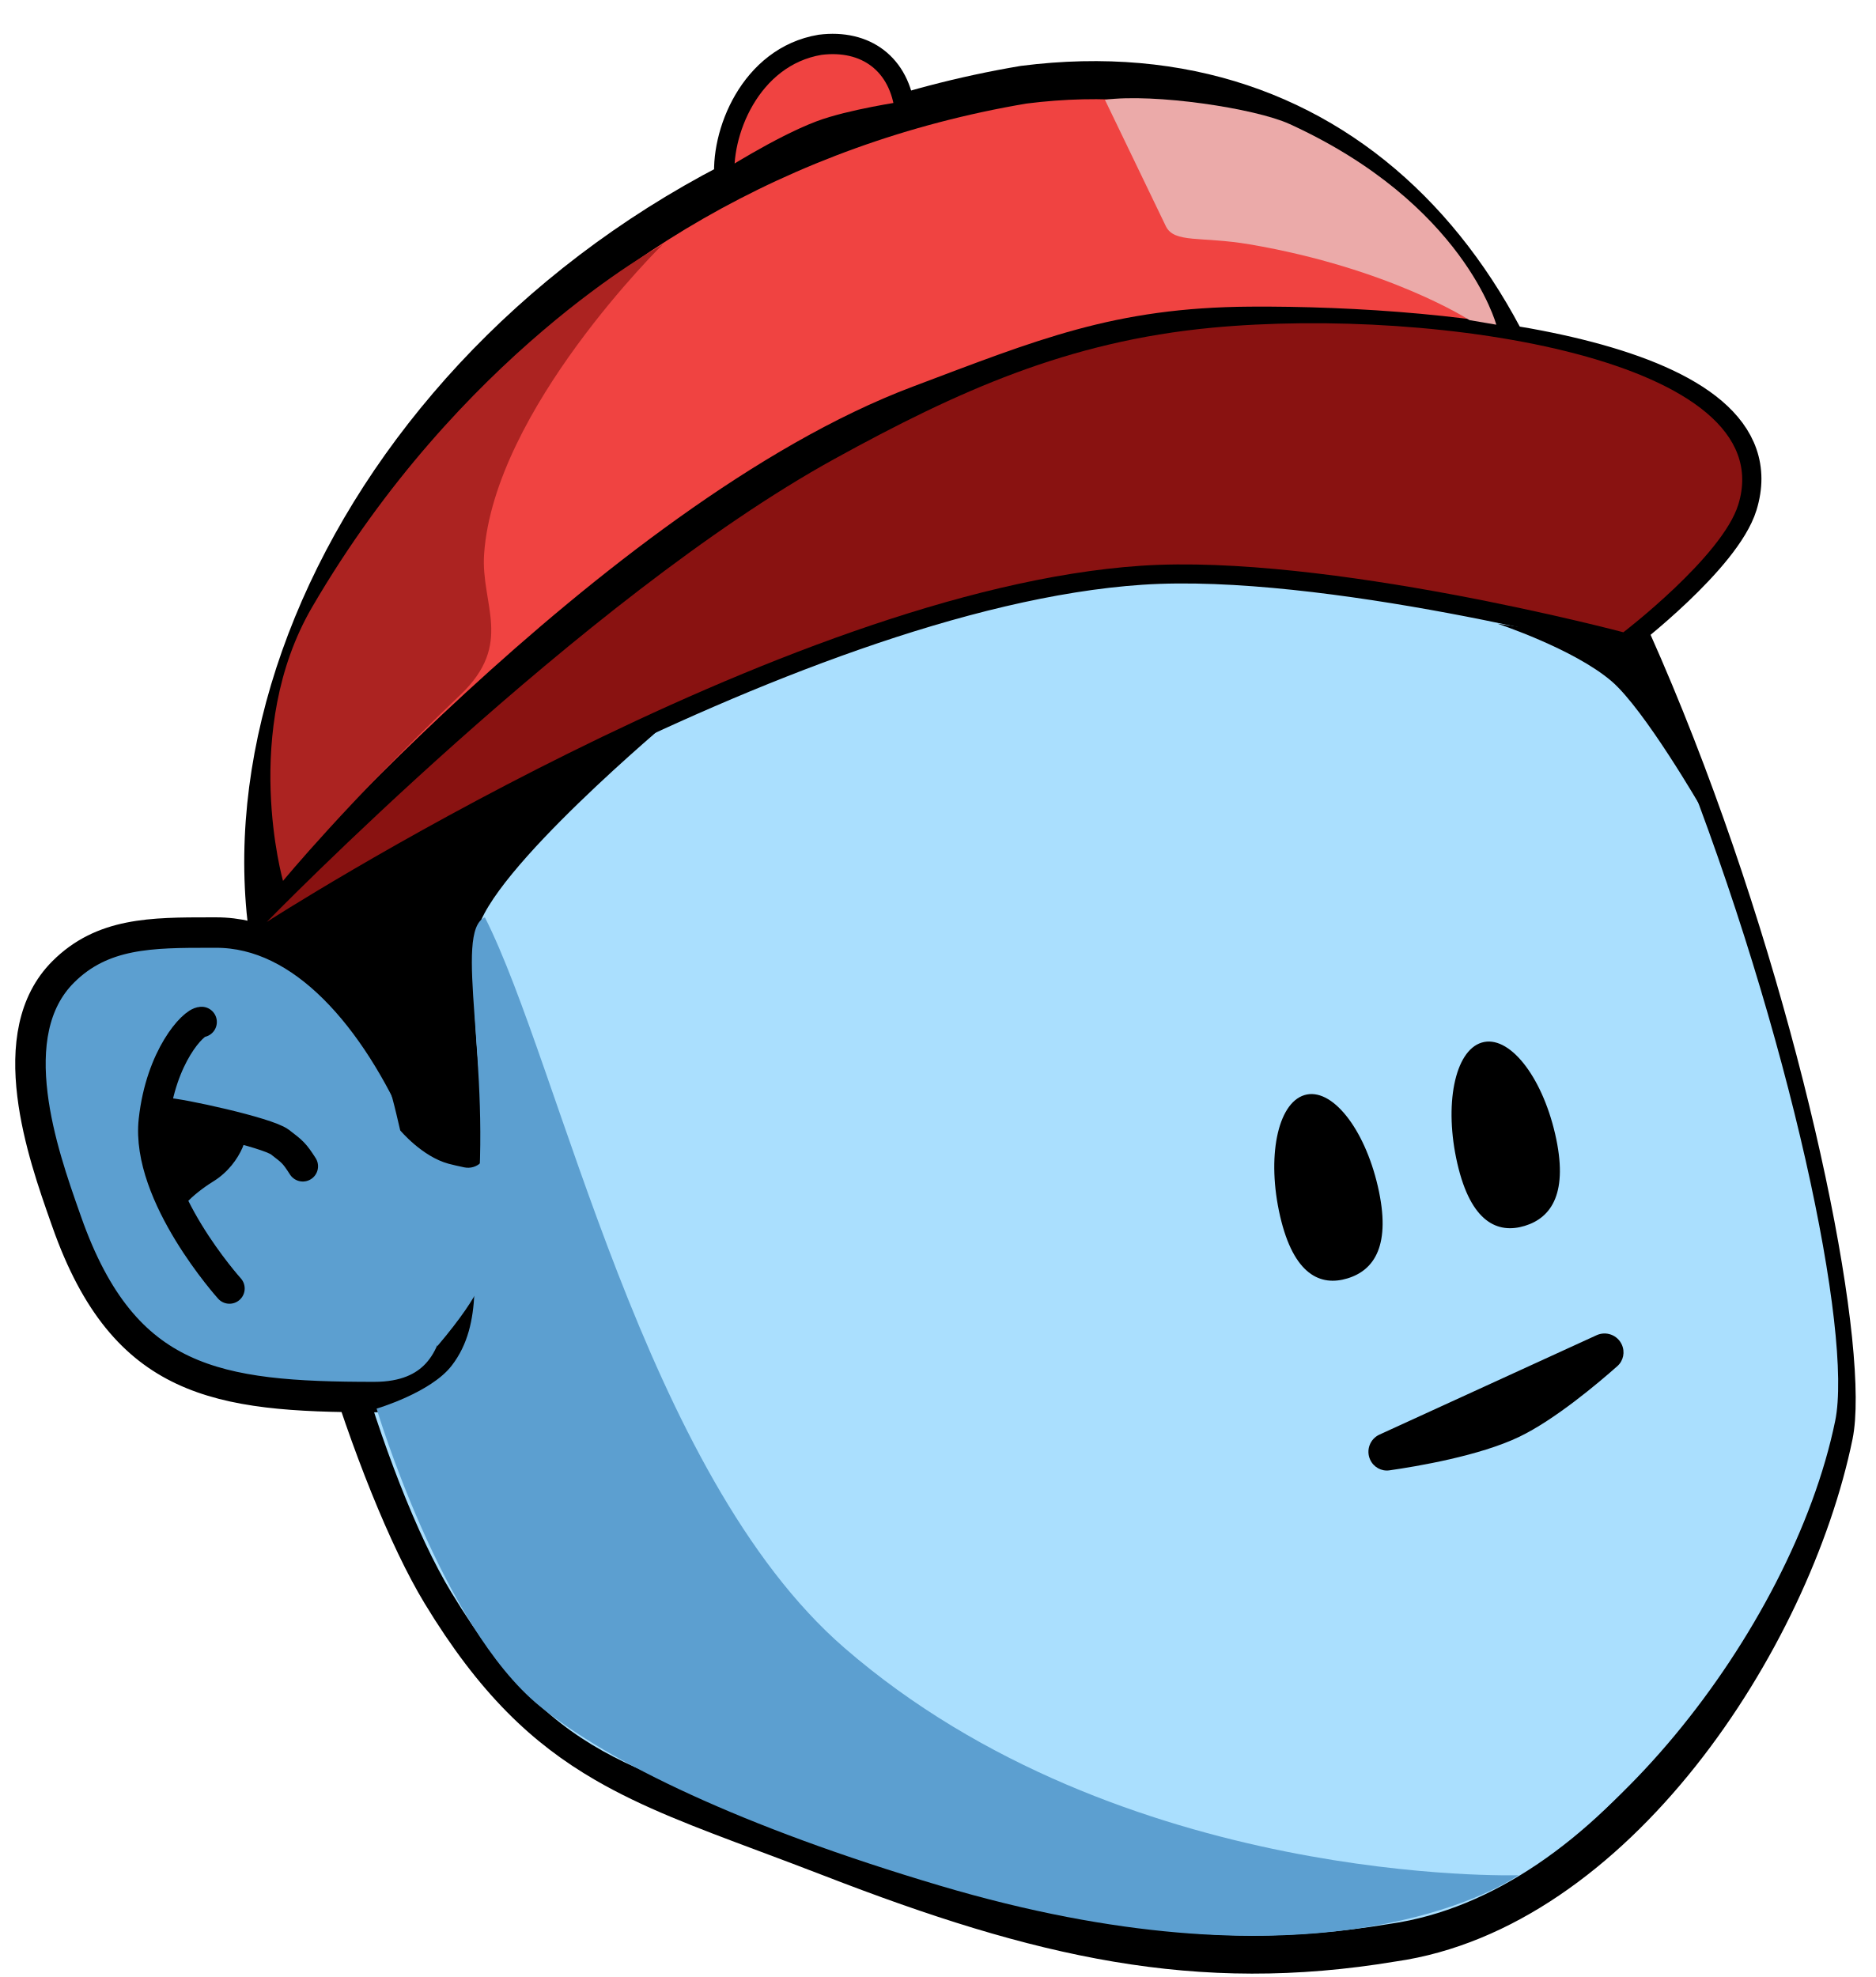
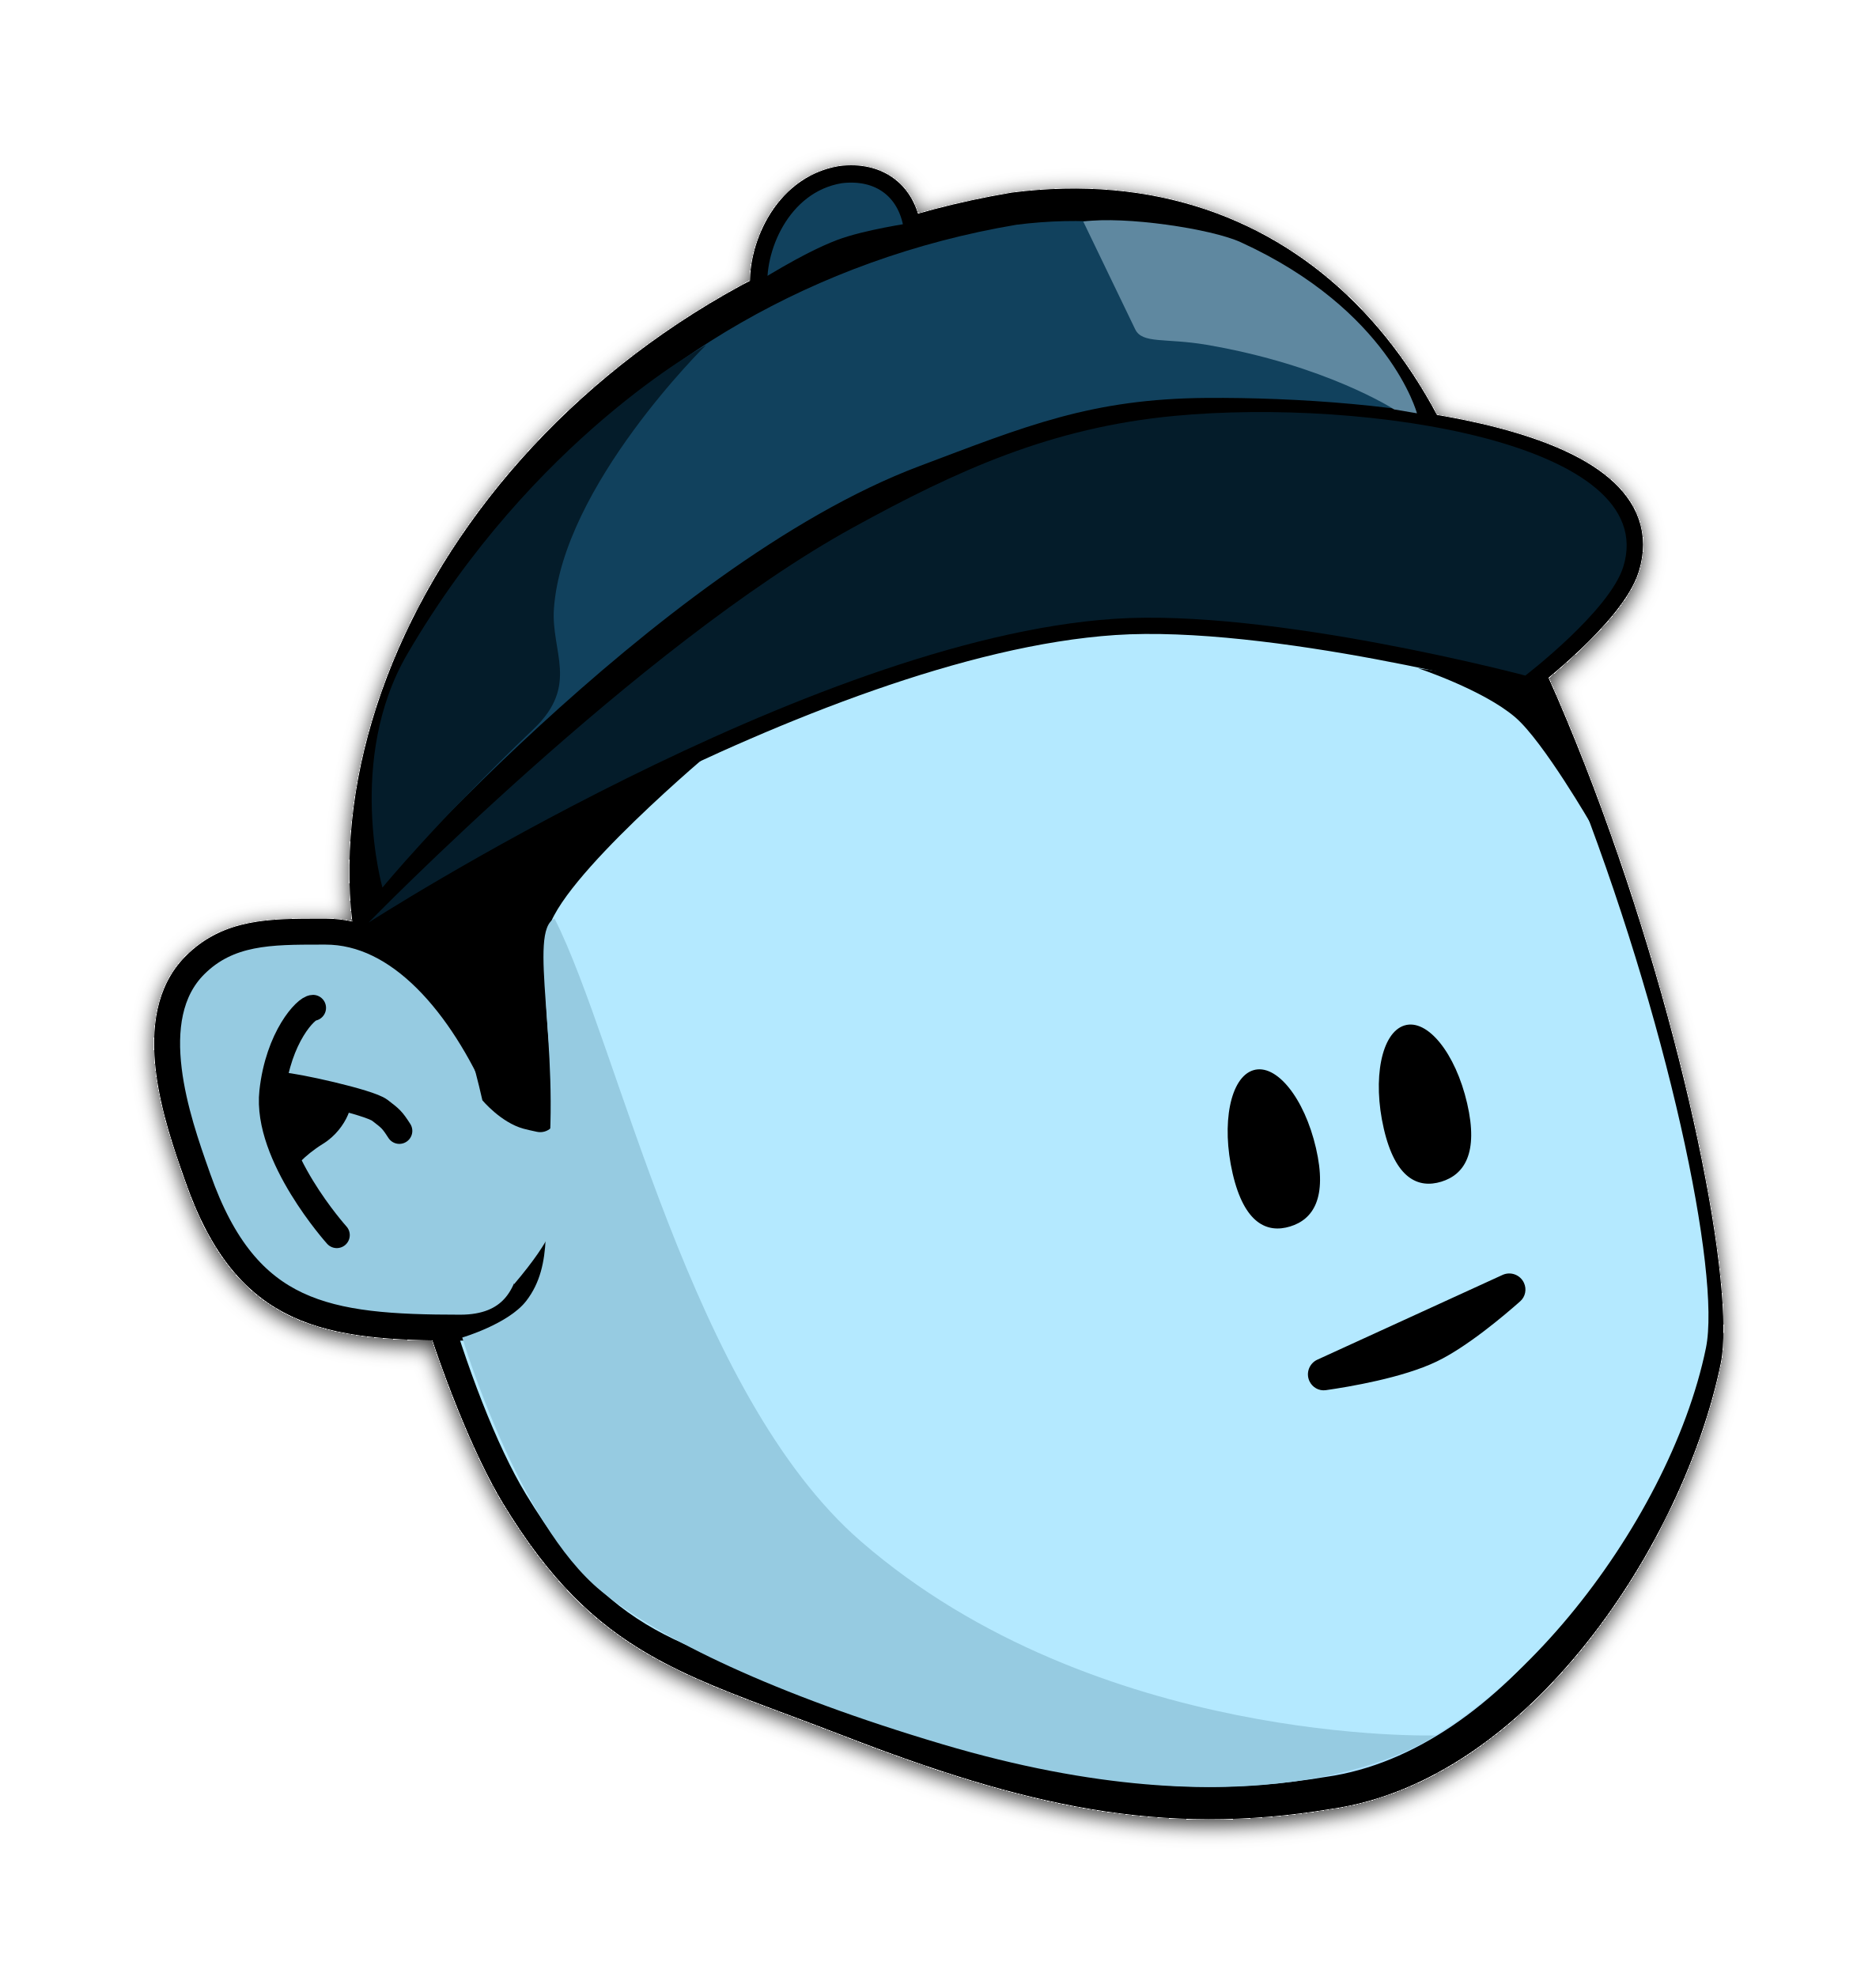
- <svg xmlns="http://www.w3.org/2000/svg" width="129" height="136" viewBox="0 0 129 136" fill="none">
-   <path d="M95.808 133.637L95.792 133.639L95.777 133.641C82.36 135.877 71.547 133.388 57.179 127.819C55.575 127.197 54.075 126.637 52.664 126.109C48.289 124.473 44.76 123.154 41.584 121.309C37.48 118.926 33.987 115.66 30.325 109.618C28.048 105.861 25.425 99.307 23.368 92.46C21.307 85.605 19.874 78.658 19.874 74.12C19.874 40.269 52.075 13.847 86.306 13.798C91.963 14.655 97.496 19.366 102.626 26.602C107.745 33.822 112.275 43.289 115.975 53.077C119.67 62.855 122.515 72.895 124.28 81.221C125.163 85.384 125.773 89.103 126.087 92.136C126.404 95.209 126.403 97.454 126.14 98.738C124.7 105.742 120.946 113.965 115.587 120.704C110.217 127.455 103.371 132.556 95.808 133.637Z" fill="#AADFFE" stroke="black" stroke-width="2.619" />
-   <path d="M126.229 97.748C123.264 112.178 109.402 129.714 97.229 131.743C83.479 134.035 71.872 132.216 57.407 126.609C44.476 121.597 38.564 121.951 31.043 109.542C26.32 101.75 21.191 83.906 21.191 74.437C21.191 39.676 49.224 11.72 84.048 11.72C109.026 15.321 128.685 85.798 126.229 97.748Z" fill="#AADFFE" />
-   <path d="M94.772 81.612C95.705 85.647 94.541 87.375 92.685 87.941C90.829 88.508 88.984 87.699 88.05 83.665C87.116 79.631 87.864 75.901 89.72 75.334C91.576 74.767 93.838 77.578 94.772 81.612Z" fill="black" />
-   <path d="M106.965 78C107.899 82.034 106.734 83.762 104.878 84.329C103.022 84.896 101.177 84.087 100.244 80.053C99.31 76.018 100.057 72.288 101.913 71.722C103.769 71.155 106.031 73.966 106.965 78Z" fill="black" />
-   <path d="M94.243 100.412C93.944 99.758 94.231 98.986 94.885 98.687L109.821 91.85C110.476 91.55 111.251 91.838 111.551 92.494C111.785 93.004 111.667 93.605 111.247 93.977C109.922 95.151 106.951 97.661 104.505 98.837C101.771 100.152 97.452 100.877 95.567 101.147C95.01 101.226 94.477 100.923 94.243 100.412Z" fill="black" />
-   <path d="M70.412 5.828C92.434 3.027 106.499 19.222 109.089 42.56C109.089 42.56 89.469 37.331 75.368 36.995C52.806 36.458 18.324 63.226 18.324 63.226C15.734 39.887 36.758 11.505 70.412 5.828Z" fill="#F04341" stroke="black" stroke-width="2.619" />
-   <path d="M56.402 3.082C59.548 2.682 61.891 4.403 62.253 7.664C62.253 7.664 58.495 8.212 56.402 9.003C53.633 10.05 49.853 12.487 49.853 12.487C49.491 9.226 51.593 3.889 56.402 3.082Z" fill="#F04341" stroke="black" stroke-width="1.398" />
-   <path d="M85.991 22.404C76.888 22.464 71.8 24.6 63.235 27.826C42.37 35.685 18.347 63.423 18.347 63.423C18.347 63.423 53.804 40.57 78.498 38.918C91.209 38.068 111.661 43.496 111.661 43.496C111.661 43.496 118.466 38.28 119.566 34.706C122.624 24.765 100.02 22.312 85.991 22.404Z" fill="#AC2321" stroke="black" stroke-width="2.619" />
-   <path d="M83.355 22.545C73.446 23.481 65.867 26.909 57.408 31.563C40.13 41.07 18.348 63.422 18.348 63.422C18.348 63.422 53.805 40.569 78.499 38.917C91.21 38.067 111.661 43.495 111.661 43.495C111.661 43.495 118.467 38.279 119.567 34.705C122.625 24.764 98.893 21.076 83.355 22.545Z" fill="#891211" />
-   <path d="M29.03 77.337C30.845 81.501 32.04 86.374 31.701 90.125C31.532 91.993 30.994 93.475 30.078 94.48C29.188 95.456 27.831 96.106 25.74 96.106C20.281 96.106 16.008 95.853 12.591 94.248C9.257 92.684 6.597 89.757 4.586 84.037C4.551 83.939 4.516 83.838 4.479 83.735C3.704 81.533 2.614 78.442 2.232 75.314C1.83 72.026 2.242 68.966 4.339 66.865C7.044 64.155 10.425 64.154 14.466 64.152C14.597 64.152 14.728 64.152 14.86 64.152C17.833 64.149 20.561 65.578 22.982 67.984C25.406 70.394 27.456 73.724 29.03 77.337Z" fill="#5C9FD0" stroke="black" stroke-width="2.095" />
-   <path d="M13.868 70.304C13.304 70.304 11.068 72.661 10.584 77.073C10.018 82.236 15.783 88.638 15.783 88.638" stroke="black" stroke-width="2.095" stroke-linecap="round" />
-   <path d="M20.828 80.23C20.234 79.307 20.125 79.236 19.255 78.567C18.385 77.899 12.301 76.573 11.365 76.56" stroke="black" stroke-width="2.095" stroke-linecap="round" />
-   <path d="M38.128 84.651C38.128 89.533 24.05 87.597 24.05 87.597L22.74 77.448L30.898 75.264C30.898 75.264 38.128 79.769 38.128 84.651Z" fill="#5C9FD0" />
-   <path d="M32.807 64.167C33.593 59.976 46.23 49.433 46.23 49.433L32.807 55.653L17.42 64.167C18.184 64.494 21.386 66.952 23.64 69.649C26.502 73.071 26.751 74.445 27.528 77.76C27.528 77.76 29.021 79.553 30.843 80.052C31.107 80.124 31.507 80.214 31.926 80.303C32.8 80.488 33.587 79.748 33.479 78.861C33.048 75.289 32.208 67.365 32.807 64.167Z" fill="black" />
-   <path d="M14.686 81.261C13.092 82.247 12.251 83.315 12.03 83.726L11.365 76.948C12.915 77.154 16.148 77.564 16.679 77.564C17.343 77.564 16.679 80.029 14.686 81.261Z" fill="black" />
-   <path d="M104.444 128.999C102.05 130.616 89.445 137.082 64.645 129.715C51.039 125.674 41.846 121.225 37.117 117.362C30.355 111.837 25.904 96.9 25.904 96.9C25.904 96.9 29.621 95.81 31.061 93.953C33.352 90.998 32.387 87.137 32.779 83.394C33.839 73.296 31.147 64.102 33.352 63.105C38.542 73.346 44.31 101.415 58.071 113.351C77.082 129.842 104.444 128.999 104.444 128.999Z" fill="#5C9FD0" />
-   <path d="M33.475 86.9C33.311 87.522 33.454 88.624 30.072 92.614L30.471 87.844L31.469 85.182C32.206 85.495 33.638 86.278 33.475 86.9Z" fill="#5C9FD0" />
-   <path d="M88.696 8.53C86.314 7.442 79.371 6.409 76 6.864C76 6.864 79.611 14.357 80.188 15.557C80.765 16.756 82.625 16.242 85.951 16.809C95.564 18.451 101.08 22.023 101.08 22.023L102.919 22.336C102.919 22.336 100.698 14.01 88.696 8.53Z" fill="#EBAAA9" />
-   <path d="M21.471 41.76C31.638 24.308 45.576 16.825 45.576 16.825C45.576 16.825 33.991 28.178 33.299 38.106C33.056 41.585 35.365 44.27 31.669 47.796C23.842 55.263 19.467 60.6 19.467 60.6C19.467 60.6 16.523 50.252 21.471 41.76Z" fill="#AC2321" />
-   <path d="M113.031 44.38L117.038 55.601C117.038 55.601 113.114 48.802 110.846 46.86C108.241 44.63 103.006 42.905 103.006 42.905L113.031 44.38Z" fill="black" />
+ <svg xmlns="http://www.w3.org/2000/svg" width="1513" height="1595" viewBox="0 0 1513 1595" fill="none">
+   <g filter="url(#filter0_d_1_23)">
+     <path d="M1071.92 1446.46L1071.77 1446.48L1071.62 1446.5C937.447 1468.86 829.314 1443.97 685.636 1388.28C669.596 1382.06 654.602 1376.46 640.487 1371.18C596.74 1354.82 561.45 1341.63 529.69 1323.18C488.644 1299.35 453.719 1266.69 417.093 1206.27C394.323 1168.7 368.1 1103.15 347.523 1034.69C326.921 966.136 312.587 896.662 312.587 851.283C312.587 512.771 634.602 248.556 976.909 248.064C1033.48 256.637 1088.8 303.749 1140.11 376.108C1191.3 448.304 1236.6 542.979 1273.6 640.858C1310.55 738.64 1339 839.031 1356.65 922.292C1365.48 963.927 1371.58 1001.12 1374.72 1031.44C1377.89 1062.17 1377.88 1084.63 1375.25 1097.47C1360.85 1167.51 1323.31 1249.74 1269.72 1317.13C1216.02 1384.64 1147.56 1435.65 1071.92 1446.46Z" fill="#AADFFE" stroke="black" stroke-width="26.191" />
+     <path d="M1376.14 1087.57C1346.49 1231.87 1207.87 1407.23 1086.14 1427.52C948.636 1450.44 832.568 1432.25 687.913 1376.18C558.605 1326.06 499.489 1329.6 424.277 1205.51C377.047 1127.59 325.761 949.147 325.761 854.457C325.761 506.842 606.087 227.282 954.323 227.282C1204.11 263.295 1400.7 968.068 1376.14 1087.57Z" fill="#B4E9FF" />
+     <path d="M1061.56 926.208C1070.9 966.551 1059.26 983.832 1040.7 989.5C1022.14 995.169 1003.69 987.078 994.349 946.736C985.011 906.393 992.487 869.094 1011.05 863.426C1029.61 857.757 1052.22 885.866 1061.56 926.208Z" fill="black" />
+     <path d="M1183.5 890.085C1192.84 930.428 1181.19 947.709 1162.63 953.377C1144.07 959.046 1125.62 950.954 1116.29 910.612C1106.94 870.269 1114.42 832.971 1132.98 827.303C1151.54 821.634 1174.16 849.743 1183.5 890.085Z" fill="black" />
+     <path d="M1056.27 1114.21C1053.28 1107.67 1056.16 1099.95 1062.69 1096.95L1212.06 1028.59C1218.61 1025.59 1226.36 1028.47 1229.36 1035.03C1231.7 1040.12 1230.52 1046.14 1226.32 1049.86C1213.07 1061.6 1183.36 1086.7 1158.9 1098.46C1131.56 1111.61 1088.37 1118.86 1069.52 1121.56C1063.95 1122.35 1058.62 1119.32 1056.27 1114.21Z" fill="black" />
+     <path d="M817.969 168.363C1038.19 140.354 1178.84 302.303 1204.74 535.686C1204.74 535.686 1008.54 483.392 867.526 480.035C641.91 474.663 297.086 742.342 297.086 742.342C271.185 508.958 481.431 225.14 817.969 168.363Z" fill="#11415D" stroke="black" stroke-width="26.191" />
+     <path d="M677.863 140.907C709.323 136.906 732.756 154.116 736.375 186.725C736.375 186.725 698.8 192.201 677.863 200.115C650.177 210.58 612.378 234.956 612.378 234.956C608.759 202.348 629.781 148.975 677.863 140.907Z" fill="#11415D" stroke="black" stroke-width="13.976" />
+     <path d="M973.757 334.13C882.732 334.728 831.851 356.082 746.196 388.344C537.548 466.932 297.314 744.313 297.314 744.313C297.314 744.313 651.89 515.782 898.826 499.265C1025.94 490.762 1230.46 545.042 1230.46 545.042C1230.46 545.042 1298.51 492.882 1309.51 457.146C1340.09 357.738 1114.05 333.208 973.757 334.13Z" fill="#AC2321" stroke="black" stroke-width="26.191" />
+     <path d="M947.398 335.532C848.305 344.898 772.513 379.171 687.927 425.712C515.146 520.782 297.323 744.302 297.323 744.302C297.323 744.302 651.9 515.771 898.836 499.254C1025.94 490.752 1230.46 545.032 1230.46 545.032C1230.46 545.032 1298.52 492.871 1309.52 457.135C1340.1 357.727 1102.78 320.847 947.398 335.532Z" fill="#041C2A" />
+     <path d="M404.145 883.453C422.292 925.099 434.243 973.822 430.854 1011.34C429.167 1030.01 423.784 1044.83 414.626 1054.89C405.731 1064.65 392.155 1071.14 371.248 1071.14C316.661 1071.14 273.931 1068.61 239.752 1052.57C206.414 1036.92 179.818 1007.66 159.706 950.46C159.359 949.471 159.003 948.463 158.641 947.435C150.883 925.418 139.99 894.503 136.166 863.23C132.146 830.349 136.268 799.74 157.237 778.737C184.29 751.639 218.099 751.626 258.507 751.609C259.814 751.609 261.129 751.608 262.45 751.607C292.181 751.574 319.462 765.866 343.668 789.93C367.91 814.029 388.403 847.327 404.145 883.453Z" fill="#96CBE1" stroke="black" stroke-width="20.953" />
+     <path d="M252.524 813.122C246.884 813.122 224.523 836.694 219.687 880.817C214.028 932.447 271.679 996.462 271.679 996.462" stroke="black" stroke-width="20.953" stroke-linecap="round" />
+     <path d="M322.132 912.381C316.19 903.159 315.097 902.44 306.396 895.759C297.695 889.078 236.856 875.816 227.495 875.688" stroke="black" stroke-width="20.953" stroke-linecap="round" />
+     <path d="M495.123 956.591C495.123 1005.41 354.345 986.057 354.345 986.057L341.249 884.565L422.83 862.723C422.83 862.723 495.123 907.771 495.123 956.591Z" fill="#96CBE1" />
+     <path d="M441.92 751.753C449.778 709.847 576.151 604.411 576.151 604.411L441.92 666.616L288.046 751.753C295.685 755.027 327.702 779.609 350.251 806.576C378.862 840.793 381.353 854.534 389.129 887.682C389.129 887.682 404.054 905.618 422.277 910.6C424.914 911.32 428.919 912.224 433.105 913.111C441.849 914.964 449.713 907.565 448.641 898.692C444.326 862.973 435.923 783.74 441.92 751.753Z" fill="black" />
+     <path d="M260.711 922.7C244.77 932.558 236.356 943.239 234.142 947.347L227.499 879.567C242.998 881.621 275.325 885.729 280.639 885.729C287.281 885.729 280.639 910.376 260.711 922.7Z" fill="black" />
+     <path d="M1158.29 1400.08C1134.35 1416.25 1008.3 1480.91 760.299 1407.24C624.242 1366.83 532.312 1322.34 485.022 1283.71C417.401 1228.46 372.89 1079.08 372.89 1079.08C372.89 1079.08 410.055 1068.18 424.454 1049.62C447.372 1020.06 437.715 981.457 441.642 944.025C452.238 843.043 425.318 751.103 447.372 741.13C499.266 843.547 556.949 1124.24 694.553 1243.6C884.664 1408.51 1158.29 1400.08 1158.29 1400.08Z" fill="#96CBE1" />
+     <path d="M448.593 979.09C446.956 985.311 448.391 996.331 414.57 1036.22L418.559 988.526L428.54 961.902C435.906 965.04 450.23 972.87 448.593 979.09Z" fill="#96CBE1" />
+     <path d="M1000.81 195.383C976.983 184.504 907.557 174.173 873.847 178.728C873.847 178.728 909.959 253.656 915.729 265.651C921.499 277.647 940.099 272.502 973.355 278.179C1069.49 294.591 1124.65 330.32 1124.65 330.32L1143.04 333.442C1143.04 333.442 1120.83 250.189 1000.81 195.383Z" fill="#5F88A0" />
+     <path d="M328.554 527.685C430.226 353.167 569.609 278.337 569.609 278.337C569.609 278.337 453.753 391.863 446.837 491.142C444.412 525.938 467.501 552.785 430.539 588.044C352.266 662.711 308.513 716.088 308.513 716.088C308.513 716.088 279.08 612.605 328.554 527.685Z" fill="#041C2A" />
+     <path d="M1244.16 553.882L1284.23 666.1C1284.23 666.1 1244.99 598.103 1222.31 578.684C1196.26 556.383 1143.91 539.139 1143.91 539.139L1244.16 553.882Z" fill="black" />
+   </g>
+   <defs>
+     <filter id="filter0_d_1_23" x="-16" y="-12" width="1545" height="1627" filterUnits="userSpaceOnUse" color-interpolation-filters="sRGB">
+       <feFlood flood-opacity="0" result="BackgroundImageFix" />
+       <feColorMatrix in="SourceAlpha" type="matrix" values="0 0 0 0 0 0 0 0 0 0 0 0 0 0 0 0 0 0 127 0" result="hardAlpha" />
+       <feOffset dy="4" />
+       <feGaussianBlur stdDeviation="8" />
+       <feComposite in2="hardAlpha" operator="out" />
+       <feColorMatrix type="matrix" values="0 0 0 0 0 0 0 0 0 0 0 0 0 0 0 0 0 0 0.8 0" />
+       <feBlend mode="normal" in2="BackgroundImageFix" result="effect1_dropShadow_1_23" />
+       <feBlend mode="normal" in="SourceGraphic" in2="effect1_dropShadow_1_23" result="shape" />
+     </filter>
+   </defs>
</svg>
